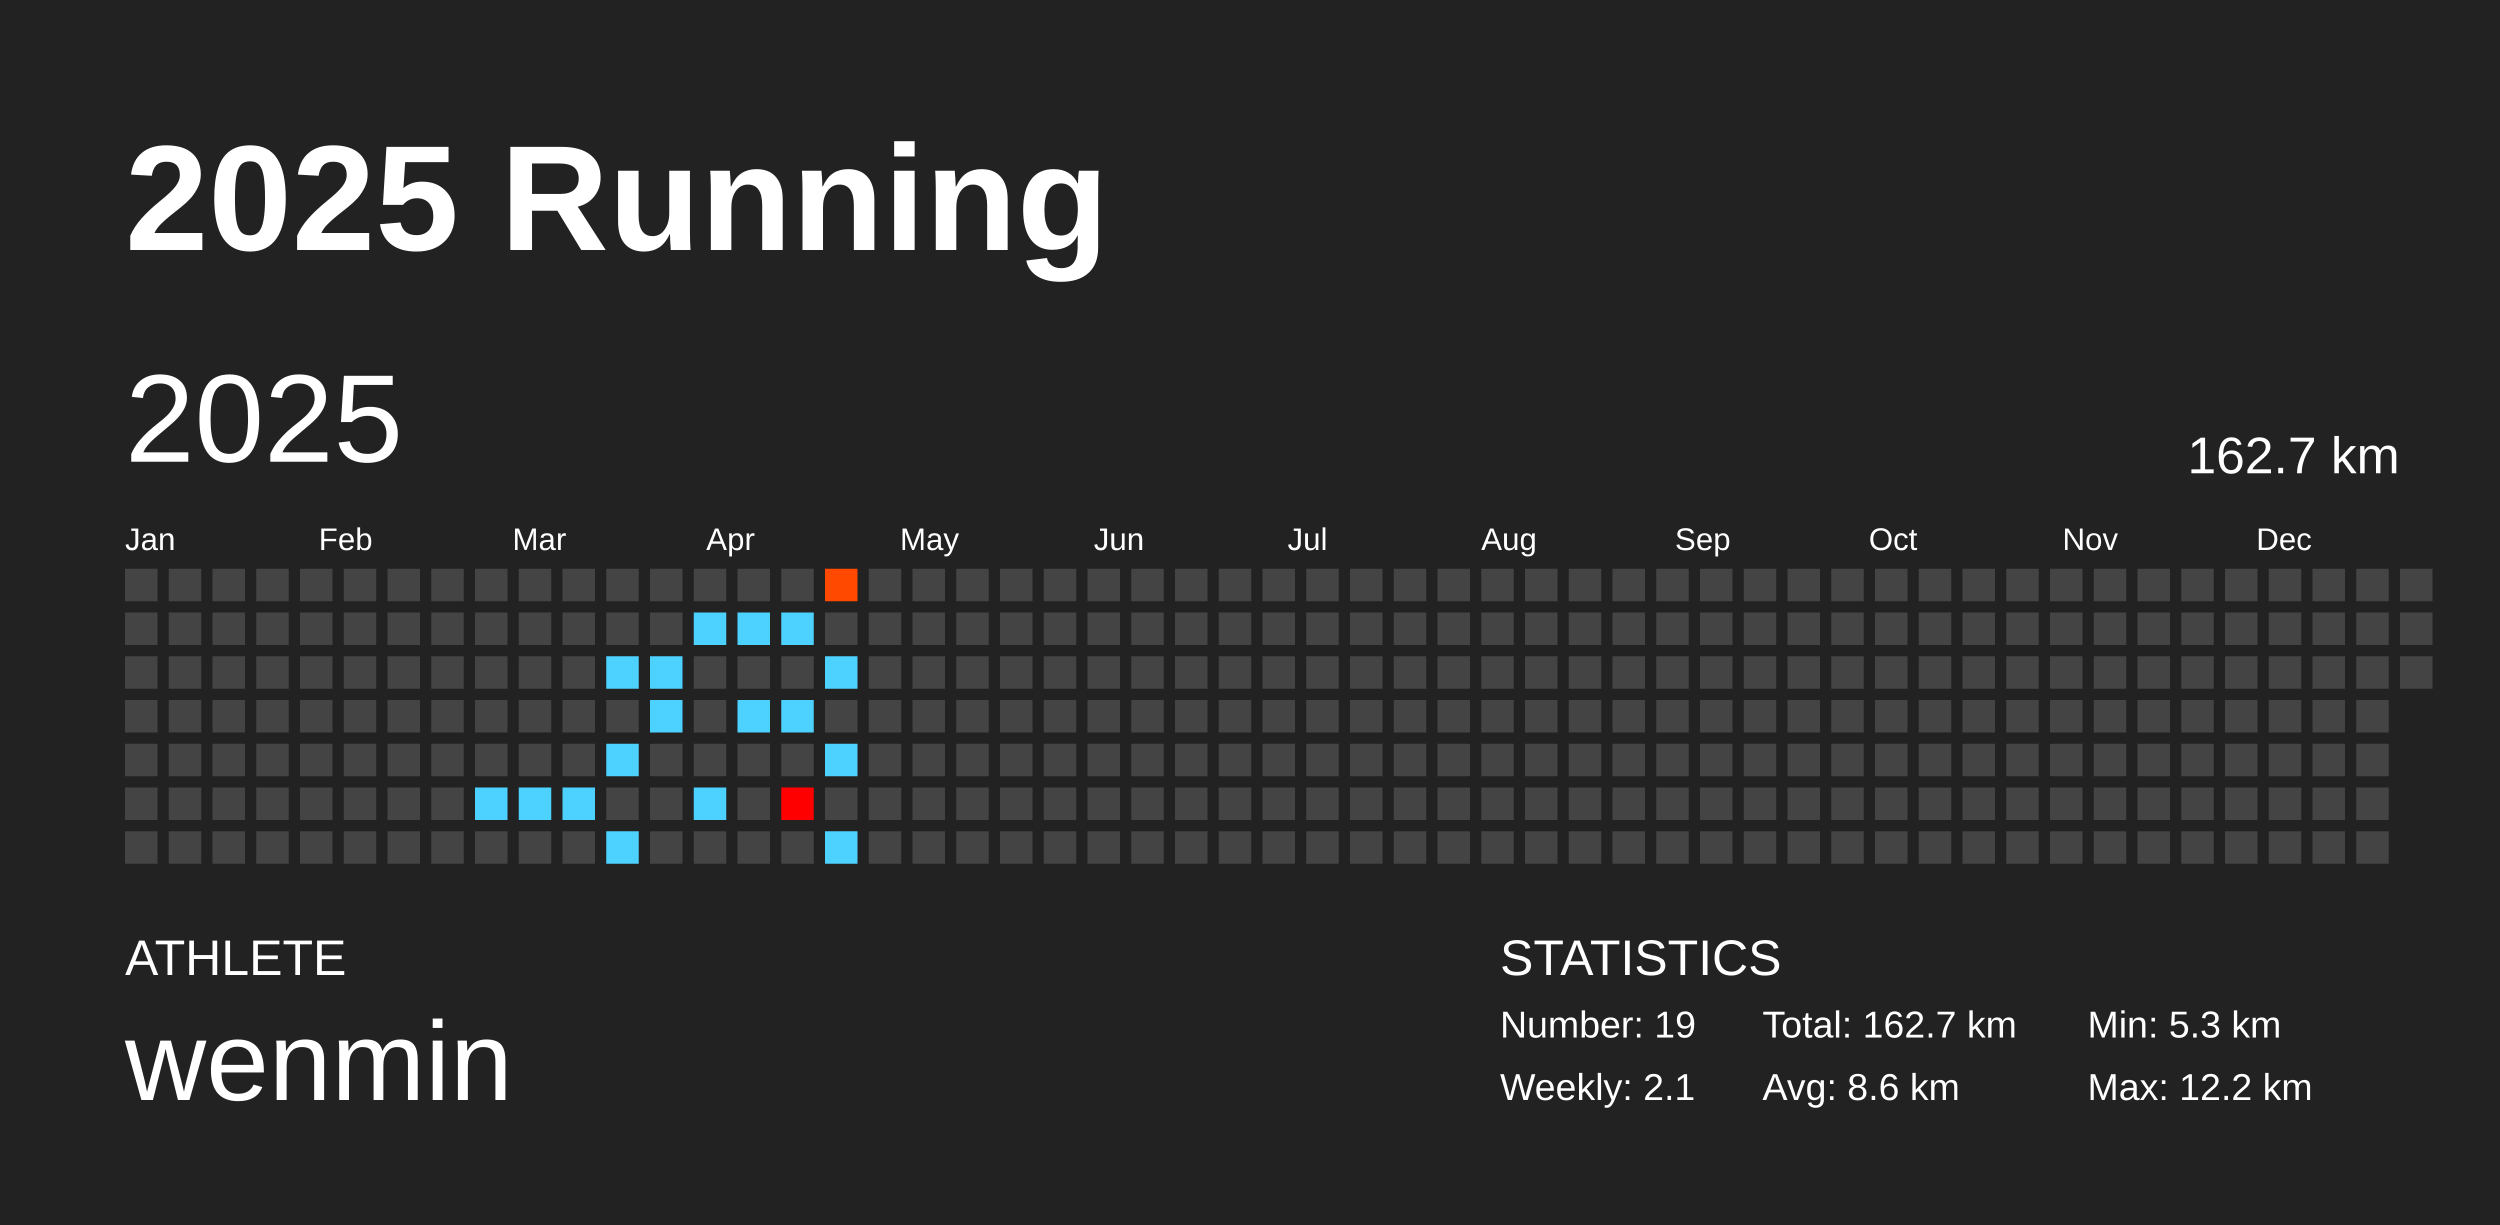
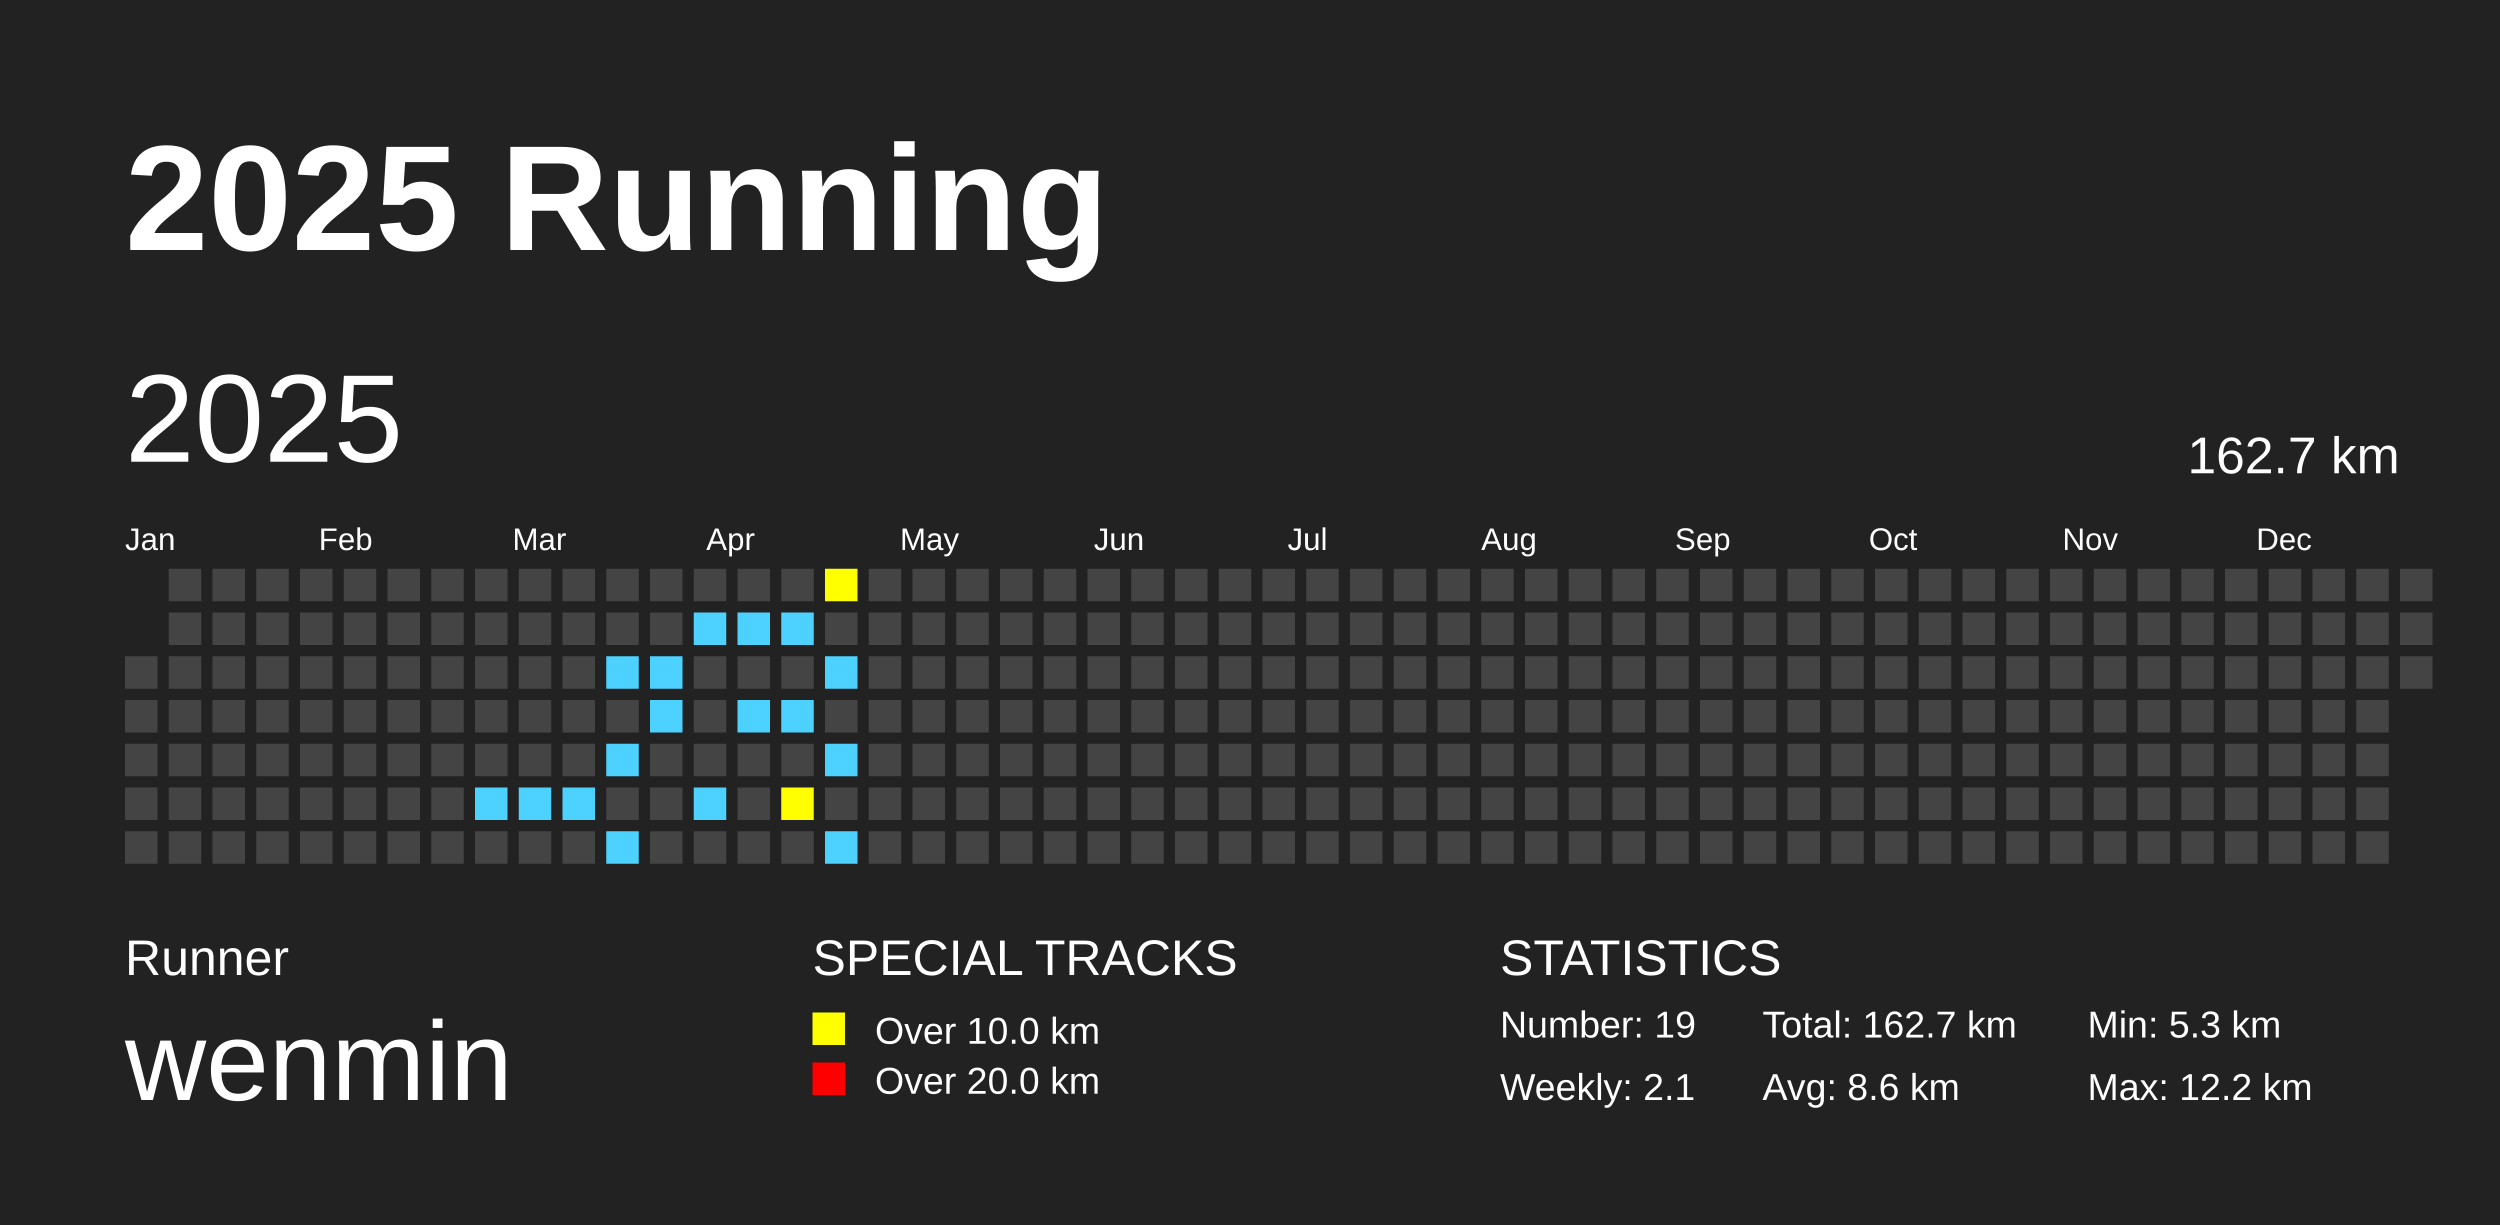
<svg xmlns="http://www.w3.org/2000/svg" baseProfile="full" height="98mm" version="1.1" viewBox="0,0,200,98" width="200mm">
  <defs />
  <rect fill="#222222" height="98" width="200" x="0" y="0" />
  <text fill="#FFFFFF" style="font-size:12px; font-family:Arial; font-weight:bold;" x="10" y="20">2025 Running</text>
-   <text fill="#FFFFFF" style="font-size:4px; font-family:Arial" x="10" y="78">ATHLETE</text>
+   <text fill="#FFFFFF" style="font-size:4px; font-family:Arial" x="10" y="78">Runner</text>
  <text fill="#FFFFFF" style="font-size:9px; font-family:Arial" x="10" y="88">wenmin</text>
+   <text fill="#FFFFFF" style="font-size:4px; font-family:Arial" x="65" y="78">SPECIAL TRACKS</text>
+   <rect fill="yellow" height="2.6" width="2.6" x="65" y="81" />
+   <text fill="#FFFFFF" style="font-size:3px; font-family:Arial" x="70" y="83.5">Over 10.0 km</text>
+   <rect fill="red" height="2.6" width="2.6" x="65" y="85" />
+   <text fill="#FFFFFF" style="font-size:3px; font-family:Arial" x="70" y="87.5">Over 20.0 km</text>
  <text fill="#FFFFFF" style="font-size:4px; font-family:Arial" x="120" y="78">STATISTICS</text>
  <text fill="#FFFFFF" style="font-size:3px; font-family:Arial" x="120" y="83">Number: 19</text>
  <text fill="#FFFFFF" style="font-size:3px; font-family:Arial" x="120" y="88">Weekly: 2.1</text>
  <text fill="#FFFFFF" style="font-size:3px; font-family:Arial" x="141" y="83">Total: 162.7 km</text>
  <text fill="#FFFFFF" style="font-size:3px; font-family:Arial" x="141" y="88">Avg: 8.6 km</text>
  <text fill="#FFFFFF" style="font-size:3px; font-family:Arial" x="167" y="83">Min: 5.3 km</text>
  <text fill="#FFFFFF" style="font-size:3px; font-family:Arial" x="167" y="88">Max: 12.2 km</text>
  <text dominant-baseline="hanging" fill="#FFFFFF" style="font-size:10.0px; font-family:Arial;" x="10" y="30">2025</text>
  <text dominant-baseline="hanging" fill="#FFFFFF" style="font-size:4.125px; font-family:Arial;" x="175" y="35">162.7 km</text>
  <text fill="#FFFFFF" style="font-size:2.5px; font-family:Arial" x="10.0" y="44">Jan</text>
  <text fill="#FFFFFF" style="font-size:2.5px; font-family:Arial" x="25.5" y="44">Feb</text>
  <text fill="#FFFFFF" style="font-size:2.5px; font-family:Arial" x="41.0" y="44">Mar</text>
  <text fill="#FFFFFF" style="font-size:2.5px; font-family:Arial" x="56.5" y="44">Apr</text>
  <text fill="#FFFFFF" style="font-size:2.5px; font-family:Arial" x="72.0" y="44">May</text>
  <text fill="#FFFFFF" style="font-size:2.5px; font-family:Arial" x="87.5" y="44">Jun</text>
  <text fill="#FFFFFF" style="font-size:2.5px; font-family:Arial" x="103.0" y="44">Jul</text>
  <text fill="#FFFFFF" style="font-size:2.5px; font-family:Arial" x="118.5" y="44">Aug</text>
  <text fill="#FFFFFF" style="font-size:2.5px; font-family:Arial" x="134.0" y="44">Sep</text>
  <text fill="#FFFFFF" style="font-size:2.5px; font-family:Arial" x="149.5" y="44">Oct</text>
  <text fill="#FFFFFF" style="font-size:2.5px; font-family:Arial" x="165.0" y="44">Nov</text>
  <text fill="#FFFFFF" style="font-size:2.5px; font-family:Arial" x="180.5" y="44">Dec</text>
-   <rect fill="#444444" height="2.6" width="2.6" x="10.0" y="45.5" />
-   <rect fill="#444444" height="2.6" width="2.6" x="10.0" y="49.0" />
  <rect fill="#444444" height="2.6" width="2.6" x="10.0" y="52.5" />
  <rect fill="#444444" height="2.6" width="2.6" x="10.0" y="56.0" />
  <rect fill="#444444" height="2.6" width="2.6" x="10.0" y="59.5" />
  <rect fill="#444444" height="2.6" width="2.6" x="10.0" y="63.0" />
  <rect fill="#444444" height="2.6" width="2.6" x="10.0" y="66.5" />
  <rect fill="#444444" height="2.6" width="2.6" x="13.5" y="45.5" />
  <rect fill="#444444" height="2.6" width="2.6" x="13.5" y="49.0" />
  <rect fill="#444444" height="2.6" width="2.6" x="13.5" y="52.5" />
  <rect fill="#444444" height="2.6" width="2.6" x="13.5" y="56.0" />
  <rect fill="#444444" height="2.6" width="2.6" x="13.5" y="59.5" />
  <rect fill="#444444" height="2.6" width="2.6" x="13.5" y="63.0" />
  <rect fill="#444444" height="2.6" width="2.6" x="13.5" y="66.5" />
  <rect fill="#444444" height="2.6" width="2.6" x="17.0" y="45.5" />
  <rect fill="#444444" height="2.6" width="2.6" x="17.0" y="49.0" />
  <rect fill="#444444" height="2.6" width="2.6" x="17.0" y="52.5" />
  <rect fill="#444444" height="2.6" width="2.6" x="17.0" y="56.0" />
  <rect fill="#444444" height="2.6" width="2.6" x="17.0" y="59.5" />
  <rect fill="#444444" height="2.6" width="2.6" x="17.0" y="63.0" />
  <rect fill="#444444" height="2.6" width="2.6" x="17.0" y="66.5" />
  <rect fill="#444444" height="2.6" width="2.6" x="20.5" y="45.5" />
  <rect fill="#444444" height="2.6" width="2.6" x="20.5" y="49.0" />
  <rect fill="#444444" height="2.6" width="2.6" x="20.5" y="52.5" />
  <rect fill="#444444" height="2.6" width="2.6" x="20.5" y="56.0" />
  <rect fill="#444444" height="2.6" width="2.6" x="20.5" y="59.5" />
  <rect fill="#444444" height="2.6" width="2.6" x="20.5" y="63.0" />
  <rect fill="#444444" height="2.6" width="2.6" x="20.5" y="66.5" />
  <rect fill="#444444" height="2.6" width="2.6" x="24.0" y="45.5" />
  <rect fill="#444444" height="2.6" width="2.6" x="24.0" y="49.0" />
  <rect fill="#444444" height="2.6" width="2.6" x="24.0" y="52.5" />
  <rect fill="#444444" height="2.6" width="2.6" x="24.0" y="56.0" />
  <rect fill="#444444" height="2.6" width="2.6" x="24.0" y="59.5" />
  <rect fill="#444444" height="2.6" width="2.6" x="24.0" y="63.0" />
  <rect fill="#444444" height="2.6" width="2.6" x="24.0" y="66.5" />
  <rect fill="#444444" height="2.6" width="2.6" x="27.5" y="45.5" />
  <rect fill="#444444" height="2.6" width="2.6" x="27.5" y="49.0" />
  <rect fill="#444444" height="2.6" width="2.6" x="27.5" y="52.5" />
  <rect fill="#444444" height="2.6" width="2.6" x="27.5" y="56.0" />
  <rect fill="#444444" height="2.6" width="2.6" x="27.5" y="59.5" />
  <rect fill="#444444" height="2.6" width="2.6" x="27.5" y="63.0" />
  <rect fill="#444444" height="2.6" width="2.6" x="27.5" y="66.5" />
  <rect fill="#444444" height="2.6" width="2.6" x="31.0" y="45.5" />
  <rect fill="#444444" height="2.6" width="2.6" x="31.0" y="49.0" />
  <rect fill="#444444" height="2.6" width="2.6" x="31.0" y="52.5" />
  <rect fill="#444444" height="2.6" width="2.6" x="31.0" y="56.0" />
  <rect fill="#444444" height="2.6" width="2.6" x="31.0" y="59.5" />
  <rect fill="#444444" height="2.6" width="2.6" x="31.0" y="63.0" />
  <rect fill="#444444" height="2.6" width="2.6" x="31.0" y="66.5" />
  <rect fill="#444444" height="2.6" width="2.6" x="34.5" y="45.5" />
  <rect fill="#444444" height="2.6" width="2.6" x="34.5" y="49.0" />
  <rect fill="#444444" height="2.6" width="2.6" x="34.5" y="52.5" />
  <rect fill="#444444" height="2.6" width="2.6" x="34.5" y="56.0" />
  <rect fill="#444444" height="2.6" width="2.6" x="34.5" y="59.5" />
  <rect fill="#444444" height="2.6" width="2.6" x="34.5" y="63.0" />
  <rect fill="#444444" height="2.6" width="2.6" x="34.5" y="66.5" />
  <rect fill="#444444" height="2.6" width="2.6" x="38.0" y="45.5" />
  <rect fill="#444444" height="2.6" width="2.6" x="38.0" y="49.0" />
  <rect fill="#444444" height="2.6" width="2.6" x="38.0" y="52.5" />
  <rect fill="#444444" height="2.6" width="2.6" x="38.0" y="56.0" />
  <rect fill="#444444" height="2.6" width="2.6" x="38.0" y="59.5" />
-   <rect fill="#4dd2ff" height="2.6" width="2.6" x="38.0" y="63.0" />
+   <rect fill="#4DD2FF" height="2.6" width="2.6" x="38.0" y="63.0" />
  <rect fill="#444444" height="2.6" width="2.6" x="38.0" y="66.5" />
  <rect fill="#444444" height="2.6" width="2.6" x="41.5" y="45.5" />
  <rect fill="#444444" height="2.6" width="2.6" x="41.5" y="49.0" />
  <rect fill="#444444" height="2.6" width="2.6" x="41.5" y="52.5" />
  <rect fill="#444444" height="2.6" width="2.6" x="41.5" y="56.0" />
  <rect fill="#444444" height="2.6" width="2.6" x="41.5" y="59.5" />
-   <rect fill="#4dd2ff" height="2.6" width="2.6" x="41.5" y="63.0" />
+   <rect fill="#4DD2FF" height="2.6" width="2.6" x="41.5" y="63.0" />
  <rect fill="#444444" height="2.6" width="2.6" x="41.5" y="66.5" />
  <rect fill="#444444" height="2.6" width="2.6" x="45.0" y="45.5" />
  <rect fill="#444444" height="2.6" width="2.6" x="45.0" y="49.0" />
  <rect fill="#444444" height="2.6" width="2.6" x="45.0" y="52.5" />
  <rect fill="#444444" height="2.6" width="2.6" x="45.0" y="56.0" />
  <rect fill="#444444" height="2.6" width="2.6" x="45.0" y="59.5" />
-   <rect fill="#4dd2ff" height="2.6" width="2.6" x="45.0" y="63.0" />
+   <rect fill="#4DD2FF" height="2.6" width="2.6" x="45.0" y="63.0" />
  <rect fill="#444444" height="2.6" width="2.6" x="45.0" y="66.5" />
  <rect fill="#444444" height="2.6" width="2.6" x="48.5" y="45.5" />
  <rect fill="#444444" height="2.6" width="2.6" x="48.5" y="49.0" />
-   <rect fill="#4dd2ff" height="2.6" width="2.6" x="48.5" y="52.5" />
+   <rect fill="#4DD2FF" height="2.6" width="2.6" x="48.5" y="52.5" />
  <rect fill="#444444" height="2.6" width="2.6" x="48.5" y="56.0" />
-   <rect fill="#4dd2ff" height="2.6" width="2.6" x="48.5" y="59.5" />
+   <rect fill="#4DD2FF" height="2.6" width="2.6" x="48.5" y="59.5" />
  <rect fill="#444444" height="2.6" width="2.6" x="48.5" y="63.0" />
-   <rect fill="#4dd2ff" height="2.6" width="2.6" x="48.5" y="66.5" />
+   <rect fill="#4DD2FF" height="2.6" width="2.6" x="48.5" y="66.5" />
  <rect fill="#444444" height="2.6" width="2.6" x="52.0" y="45.5" />
  <rect fill="#444444" height="2.6" width="2.6" x="52.0" y="49.0" />
-   <rect fill="#4dd2ff" height="2.6" width="2.6" x="52.0" y="52.5" />
-   <rect fill="#4dd2ff" height="2.6" width="2.6" x="52.0" y="56.0" />
+   <rect fill="#4DD2FF" height="2.6" width="2.6" x="52.0" y="52.5" />
+   <rect fill="#4DD2FF" height="2.6" width="2.6" x="52.0" y="56.0" />
  <rect fill="#444444" height="2.6" width="2.6" x="52.0" y="59.5" />
  <rect fill="#444444" height="2.6" width="2.6" x="52.0" y="63.0" />
  <rect fill="#444444" height="2.6" width="2.6" x="52.0" y="66.5" />
  <rect fill="#444444" height="2.6" width="2.6" x="55.5" y="45.5" />
-   <rect fill="#4dd2ff" height="2.6" width="2.6" x="55.5" y="49.0" />
+   <rect fill="#4DD2FF" height="2.6" width="2.6" x="55.5" y="49.0" />
  <rect fill="#444444" height="2.6" width="2.6" x="55.5" y="52.5" />
  <rect fill="#444444" height="2.6" width="2.6" x="55.5" y="56.0" />
  <rect fill="#444444" height="2.6" width="2.6" x="55.5" y="59.5" />
-   <rect fill="#4dd2ff" height="2.6" width="2.6" x="55.5" y="63.0" />
+   <rect fill="#4DD2FF" height="2.6" width="2.6" x="55.5" y="63.0" />
  <rect fill="#444444" height="2.6" width="2.6" x="55.5" y="66.5" />
  <rect fill="#444444" height="2.6" width="2.6" x="59.0" y="45.5" />
-   <rect fill="#4dd2ff" height="2.6" width="2.6" x="59.0" y="49.0" />
+   <rect fill="#4DD2FF" height="2.6" width="2.6" x="59.0" y="49.0" />
  <rect fill="#444444" height="2.6" width="2.6" x="59.0" y="52.5" />
-   <rect fill="#4dd2ff" height="2.6" width="2.6" x="59.0" y="56.0" />
+   <rect fill="#4DD2FF" height="2.6" width="2.6" x="59.0" y="56.0" />
  <rect fill="#444444" height="2.6" width="2.6" x="59.0" y="59.5" />
  <rect fill="#444444" height="2.6" width="2.6" x="59.0" y="63.0" />
  <rect fill="#444444" height="2.6" width="2.6" x="59.0" y="66.5" />
  <rect fill="#444444" height="2.6" width="2.6" x="62.5" y="45.5" />
-   <rect fill="#4dd2ff" height="2.6" width="2.6" x="62.5" y="49.0" />
+   <rect fill="#4DD2FF" height="2.6" width="2.6" x="62.5" y="49.0" />
  <rect fill="#444444" height="2.6" width="2.6" x="62.5" y="52.5" />
-   <rect fill="#4dd2ff" height="2.6" width="2.6" x="62.5" y="56.0" />
+   <rect fill="#4DD2FF" height="2.6" width="2.6" x="62.5" y="56.0" />
  <rect fill="#444444" height="2.6" width="2.6" x="62.5" y="59.5" />
-   <rect fill="#ff0000" height="2.6" width="2.6" x="62.5" y="63.0" />
+   <rect fill="yellow" height="2.6" width="2.6" x="62.5" y="63.0" />
  <rect fill="#444444" height="2.6" width="2.6" x="62.5" y="66.5" />
-   <rect fill="#ff4800" height="2.6" width="2.6" x="66.0" y="45.5" />
+   <rect fill="yellow" height="2.6" width="2.6" x="66.0" y="45.5" />
  <rect fill="#444444" height="2.6" width="2.6" x="66.0" y="49.0" />
-   <rect fill="#4dd2ff" height="2.6" width="2.6" x="66.0" y="52.5" />
+   <rect fill="#4DD2FF" height="2.6" width="2.6" x="66.0" y="52.5" />
  <rect fill="#444444" height="2.6" width="2.6" x="66.0" y="56.0" />
-   <rect fill="#4dd2ff" height="2.6" width="2.6" x="66.0" y="59.5" />
+   <rect fill="#4DD2FF" height="2.6" width="2.6" x="66.0" y="59.5" />
  <rect fill="#444444" height="2.6" width="2.6" x="66.0" y="63.0" />
-   <rect fill="#4dd2ff" height="2.6" width="2.6" x="66.0" y="66.5" />
+   <rect fill="#4DD2FF" height="2.6" width="2.6" x="66.0" y="66.5" />
  <rect fill="#444444" height="2.6" width="2.6" x="69.5" y="45.5" />
  <rect fill="#444444" height="2.6" width="2.6" x="69.5" y="49.0" />
  <rect fill="#444444" height="2.6" width="2.6" x="69.5" y="52.5" />
  <rect fill="#444444" height="2.6" width="2.6" x="69.5" y="56.0" />
  <rect fill="#444444" height="2.6" width="2.6" x="69.5" y="59.5" />
  <rect fill="#444444" height="2.6" width="2.6" x="69.5" y="63.0" />
  <rect fill="#444444" height="2.6" width="2.6" x="69.5" y="66.5" />
  <rect fill="#444444" height="2.6" width="2.6" x="73.0" y="45.5" />
  <rect fill="#444444" height="2.6" width="2.6" x="73.0" y="49.0" />
  <rect fill="#444444" height="2.6" width="2.6" x="73.0" y="52.5" />
  <rect fill="#444444" height="2.6" width="2.6" x="73.0" y="56.0" />
  <rect fill="#444444" height="2.6" width="2.6" x="73.0" y="59.5" />
  <rect fill="#444444" height="2.6" width="2.6" x="73.0" y="63.0" />
  <rect fill="#444444" height="2.6" width="2.6" x="73.0" y="66.5" />
  <rect fill="#444444" height="2.6" width="2.6" x="76.5" y="45.5" />
  <rect fill="#444444" height="2.6" width="2.6" x="76.5" y="49.0" />
  <rect fill="#444444" height="2.6" width="2.6" x="76.5" y="52.5" />
  <rect fill="#444444" height="2.6" width="2.6" x="76.5" y="56.0" />
  <rect fill="#444444" height="2.6" width="2.6" x="76.5" y="59.5" />
  <rect fill="#444444" height="2.6" width="2.6" x="76.5" y="63.0" />
  <rect fill="#444444" height="2.6" width="2.6" x="76.5" y="66.5" />
  <rect fill="#444444" height="2.6" width="2.6" x="80.0" y="45.5" />
  <rect fill="#444444" height="2.6" width="2.6" x="80.0" y="49.0" />
  <rect fill="#444444" height="2.6" width="2.6" x="80.0" y="52.5" />
  <rect fill="#444444" height="2.6" width="2.6" x="80.0" y="56.0" />
  <rect fill="#444444" height="2.6" width="2.6" x="80.0" y="59.5" />
  <rect fill="#444444" height="2.6" width="2.6" x="80.0" y="63.0" />
  <rect fill="#444444" height="2.6" width="2.6" x="80.0" y="66.5" />
  <rect fill="#444444" height="2.6" width="2.6" x="83.5" y="45.5" />
  <rect fill="#444444" height="2.6" width="2.6" x="83.5" y="49.0" />
  <rect fill="#444444" height="2.6" width="2.6" x="83.5" y="52.5" />
  <rect fill="#444444" height="2.6" width="2.6" x="83.5" y="56.0" />
  <rect fill="#444444" height="2.6" width="2.6" x="83.5" y="59.5" />
  <rect fill="#444444" height="2.6" width="2.6" x="83.5" y="63.0" />
  <rect fill="#444444" height="2.6" width="2.6" x="83.5" y="66.5" />
  <rect fill="#444444" height="2.6" width="2.6" x="87.0" y="45.5" />
  <rect fill="#444444" height="2.6" width="2.6" x="87.0" y="49.0" />
  <rect fill="#444444" height="2.6" width="2.6" x="87.0" y="52.5" />
  <rect fill="#444444" height="2.6" width="2.6" x="87.0" y="56.0" />
  <rect fill="#444444" height="2.6" width="2.6" x="87.0" y="59.5" />
  <rect fill="#444444" height="2.6" width="2.6" x="87.0" y="63.0" />
  <rect fill="#444444" height="2.6" width="2.6" x="87.0" y="66.5" />
  <rect fill="#444444" height="2.6" width="2.6" x="90.5" y="45.5" />
  <rect fill="#444444" height="2.6" width="2.6" x="90.5" y="49.0" />
  <rect fill="#444444" height="2.6" width="2.6" x="90.5" y="52.5" />
  <rect fill="#444444" height="2.6" width="2.6" x="90.5" y="56.0" />
  <rect fill="#444444" height="2.6" width="2.6" x="90.5" y="59.5" />
  <rect fill="#444444" height="2.6" width="2.6" x="90.5" y="63.0" />
  <rect fill="#444444" height="2.6" width="2.6" x="90.5" y="66.5" />
  <rect fill="#444444" height="2.6" width="2.6" x="94.0" y="45.5" />
  <rect fill="#444444" height="2.6" width="2.6" x="94.0" y="49.0" />
  <rect fill="#444444" height="2.6" width="2.6" x="94.0" y="52.5" />
  <rect fill="#444444" height="2.6" width="2.6" x="94.0" y="56.0" />
  <rect fill="#444444" height="2.6" width="2.6" x="94.0" y="59.5" />
  <rect fill="#444444" height="2.6" width="2.6" x="94.0" y="63.0" />
  <rect fill="#444444" height="2.6" width="2.6" x="94.0" y="66.5" />
  <rect fill="#444444" height="2.6" width="2.6" x="97.5" y="45.5" />
  <rect fill="#444444" height="2.6" width="2.6" x="97.5" y="49.0" />
  <rect fill="#444444" height="2.6" width="2.6" x="97.5" y="52.5" />
  <rect fill="#444444" height="2.6" width="2.6" x="97.5" y="56.0" />
  <rect fill="#444444" height="2.6" width="2.6" x="97.5" y="59.5" />
  <rect fill="#444444" height="2.6" width="2.6" x="97.5" y="63.0" />
  <rect fill="#444444" height="2.6" width="2.6" x="97.5" y="66.5" />
  <rect fill="#444444" height="2.6" width="2.6" x="101.0" y="45.5" />
  <rect fill="#444444" height="2.6" width="2.6" x="101.0" y="49.0" />
  <rect fill="#444444" height="2.6" width="2.6" x="101.0" y="52.5" />
  <rect fill="#444444" height="2.6" width="2.6" x="101.0" y="56.0" />
  <rect fill="#444444" height="2.6" width="2.6" x="101.0" y="59.5" />
  <rect fill="#444444" height="2.6" width="2.6" x="101.0" y="63.0" />
  <rect fill="#444444" height="2.6" width="2.6" x="101.0" y="66.5" />
  <rect fill="#444444" height="2.6" width="2.6" x="104.5" y="45.5" />
  <rect fill="#444444" height="2.6" width="2.6" x="104.5" y="49.0" />
  <rect fill="#444444" height="2.6" width="2.6" x="104.5" y="52.5" />
  <rect fill="#444444" height="2.6" width="2.6" x="104.5" y="56.0" />
  <rect fill="#444444" height="2.6" width="2.6" x="104.5" y="59.5" />
  <rect fill="#444444" height="2.6" width="2.6" x="104.5" y="63.0" />
  <rect fill="#444444" height="2.6" width="2.6" x="104.5" y="66.5" />
  <rect fill="#444444" height="2.6" width="2.6" x="108.0" y="45.5" />
  <rect fill="#444444" height="2.6" width="2.6" x="108.0" y="49.0" />
  <rect fill="#444444" height="2.6" width="2.6" x="108.0" y="52.5" />
  <rect fill="#444444" height="2.6" width="2.6" x="108.0" y="56.0" />
  <rect fill="#444444" height="2.6" width="2.6" x="108.0" y="59.5" />
  <rect fill="#444444" height="2.6" width="2.6" x="108.0" y="63.0" />
  <rect fill="#444444" height="2.6" width="2.6" x="108.0" y="66.5" />
  <rect fill="#444444" height="2.6" width="2.6" x="111.5" y="45.5" />
  <rect fill="#444444" height="2.6" width="2.6" x="111.5" y="49.0" />
  <rect fill="#444444" height="2.6" width="2.6" x="111.5" y="52.5" />
  <rect fill="#444444" height="2.6" width="2.6" x="111.5" y="56.0" />
  <rect fill="#444444" height="2.6" width="2.6" x="111.5" y="59.5" />
  <rect fill="#444444" height="2.6" width="2.6" x="111.5" y="63.0" />
  <rect fill="#444444" height="2.6" width="2.6" x="111.5" y="66.5" />
  <rect fill="#444444" height="2.6" width="2.6" x="115.0" y="45.5" />
  <rect fill="#444444" height="2.6" width="2.6" x="115.0" y="49.0" />
  <rect fill="#444444" height="2.6" width="2.6" x="115.0" y="52.5" />
  <rect fill="#444444" height="2.6" width="2.6" x="115.0" y="56.0" />
  <rect fill="#444444" height="2.6" width="2.6" x="115.0" y="59.5" />
  <rect fill="#444444" height="2.6" width="2.6" x="115.0" y="63.0" />
  <rect fill="#444444" height="2.6" width="2.6" x="115.0" y="66.5" />
  <rect fill="#444444" height="2.6" width="2.6" x="118.5" y="45.5" />
  <rect fill="#444444" height="2.6" width="2.6" x="118.5" y="49.0" />
  <rect fill="#444444" height="2.6" width="2.6" x="118.5" y="52.5" />
  <rect fill="#444444" height="2.6" width="2.6" x="118.5" y="56.0" />
  <rect fill="#444444" height="2.6" width="2.6" x="118.5" y="59.5" />
  <rect fill="#444444" height="2.6" width="2.6" x="118.5" y="63.0" />
  <rect fill="#444444" height="2.6" width="2.6" x="118.5" y="66.5" />
  <rect fill="#444444" height="2.6" width="2.6" x="122.0" y="45.5" />
  <rect fill="#444444" height="2.6" width="2.6" x="122.0" y="49.0" />
  <rect fill="#444444" height="2.6" width="2.6" x="122.0" y="52.5" />
  <rect fill="#444444" height="2.6" width="2.6" x="122.0" y="56.0" />
  <rect fill="#444444" height="2.6" width="2.6" x="122.0" y="59.5" />
  <rect fill="#444444" height="2.6" width="2.6" x="122.0" y="63.0" />
  <rect fill="#444444" height="2.6" width="2.6" x="122.0" y="66.5" />
  <rect fill="#444444" height="2.6" width="2.6" x="125.5" y="45.5" />
  <rect fill="#444444" height="2.6" width="2.6" x="125.5" y="49.0" />
  <rect fill="#444444" height="2.6" width="2.6" x="125.5" y="52.5" />
  <rect fill="#444444" height="2.6" width="2.6" x="125.5" y="56.0" />
  <rect fill="#444444" height="2.6" width="2.6" x="125.5" y="59.5" />
  <rect fill="#444444" height="2.6" width="2.6" x="125.5" y="63.0" />
  <rect fill="#444444" height="2.6" width="2.6" x="125.5" y="66.5" />
  <rect fill="#444444" height="2.6" width="2.6" x="129.0" y="45.5" />
  <rect fill="#444444" height="2.6" width="2.6" x="129.0" y="49.0" />
  <rect fill="#444444" height="2.6" width="2.6" x="129.0" y="52.5" />
  <rect fill="#444444" height="2.6" width="2.6" x="129.0" y="56.0" />
  <rect fill="#444444" height="2.6" width="2.6" x="129.0" y="59.5" />
  <rect fill="#444444" height="2.6" width="2.6" x="129.0" y="63.0" />
  <rect fill="#444444" height="2.6" width="2.6" x="129.0" y="66.5" />
  <rect fill="#444444" height="2.6" width="2.6" x="132.5" y="45.5" />
  <rect fill="#444444" height="2.6" width="2.6" x="132.5" y="49.0" />
  <rect fill="#444444" height="2.6" width="2.6" x="132.5" y="52.5" />
  <rect fill="#444444" height="2.6" width="2.6" x="132.5" y="56.0" />
  <rect fill="#444444" height="2.6" width="2.6" x="132.5" y="59.5" />
  <rect fill="#444444" height="2.6" width="2.6" x="132.5" y="63.0" />
  <rect fill="#444444" height="2.6" width="2.6" x="132.5" y="66.5" />
  <rect fill="#444444" height="2.6" width="2.6" x="136.0" y="45.5" />
  <rect fill="#444444" height="2.6" width="2.6" x="136.0" y="49.0" />
  <rect fill="#444444" height="2.6" width="2.6" x="136.0" y="52.5" />
  <rect fill="#444444" height="2.6" width="2.6" x="136.0" y="56.0" />
  <rect fill="#444444" height="2.6" width="2.6" x="136.0" y="59.5" />
  <rect fill="#444444" height="2.6" width="2.6" x="136.0" y="63.0" />
  <rect fill="#444444" height="2.6" width="2.6" x="136.0" y="66.5" />
  <rect fill="#444444" height="2.6" width="2.6" x="139.5" y="45.5" />
  <rect fill="#444444" height="2.6" width="2.6" x="139.5" y="49.0" />
  <rect fill="#444444" height="2.6" width="2.6" x="139.5" y="52.5" />
  <rect fill="#444444" height="2.6" width="2.6" x="139.5" y="56.0" />
  <rect fill="#444444" height="2.6" width="2.6" x="139.5" y="59.5" />
  <rect fill="#444444" height="2.6" width="2.6" x="139.5" y="63.0" />
  <rect fill="#444444" height="2.6" width="2.6" x="139.5" y="66.5" />
  <rect fill="#444444" height="2.6" width="2.6" x="143.0" y="45.5" />
  <rect fill="#444444" height="2.6" width="2.6" x="143.0" y="49.0" />
  <rect fill="#444444" height="2.6" width="2.6" x="143.0" y="52.5" />
  <rect fill="#444444" height="2.6" width="2.6" x="143.0" y="56.0" />
  <rect fill="#444444" height="2.6" width="2.6" x="143.0" y="59.5" />
  <rect fill="#444444" height="2.6" width="2.6" x="143.0" y="63.0" />
  <rect fill="#444444" height="2.6" width="2.6" x="143.0" y="66.5" />
  <rect fill="#444444" height="2.6" width="2.6" x="146.5" y="45.5" />
  <rect fill="#444444" height="2.6" width="2.6" x="146.5" y="49.0" />
  <rect fill="#444444" height="2.6" width="2.6" x="146.5" y="52.5" />
  <rect fill="#444444" height="2.6" width="2.6" x="146.5" y="56.0" />
  <rect fill="#444444" height="2.6" width="2.6" x="146.5" y="59.5" />
  <rect fill="#444444" height="2.6" width="2.6" x="146.5" y="63.0" />
  <rect fill="#444444" height="2.6" width="2.6" x="146.5" y="66.5" />
  <rect fill="#444444" height="2.6" width="2.6" x="150.0" y="45.5" />
  <rect fill="#444444" height="2.6" width="2.6" x="150.0" y="49.0" />
  <rect fill="#444444" height="2.6" width="2.6" x="150.0" y="52.5" />
  <rect fill="#444444" height="2.6" width="2.6" x="150.0" y="56.0" />
  <rect fill="#444444" height="2.6" width="2.6" x="150.0" y="59.5" />
  <rect fill="#444444" height="2.6" width="2.6" x="150.0" y="63.0" />
  <rect fill="#444444" height="2.6" width="2.6" x="150.0" y="66.5" />
  <rect fill="#444444" height="2.6" width="2.6" x="153.5" y="45.5" />
  <rect fill="#444444" height="2.6" width="2.6" x="153.5" y="49.0" />
  <rect fill="#444444" height="2.6" width="2.6" x="153.5" y="52.5" />
  <rect fill="#444444" height="2.6" width="2.6" x="153.5" y="56.0" />
  <rect fill="#444444" height="2.6" width="2.6" x="153.5" y="59.5" />
  <rect fill="#444444" height="2.6" width="2.6" x="153.5" y="63.0" />
  <rect fill="#444444" height="2.6" width="2.6" x="153.5" y="66.5" />
  <rect fill="#444444" height="2.6" width="2.6" x="157.0" y="45.5" />
  <rect fill="#444444" height="2.6" width="2.6" x="157.0" y="49.0" />
  <rect fill="#444444" height="2.6" width="2.6" x="157.0" y="52.5" />
  <rect fill="#444444" height="2.6" width="2.6" x="157.0" y="56.0" />
  <rect fill="#444444" height="2.6" width="2.6" x="157.0" y="59.5" />
  <rect fill="#444444" height="2.6" width="2.6" x="157.0" y="63.0" />
  <rect fill="#444444" height="2.6" width="2.6" x="157.0" y="66.5" />
  <rect fill="#444444" height="2.6" width="2.6" x="160.5" y="45.5" />
  <rect fill="#444444" height="2.6" width="2.6" x="160.5" y="49.0" />
  <rect fill="#444444" height="2.6" width="2.6" x="160.5" y="52.5" />
  <rect fill="#444444" height="2.6" width="2.6" x="160.5" y="56.0" />
  <rect fill="#444444" height="2.6" width="2.6" x="160.5" y="59.5" />
  <rect fill="#444444" height="2.6" width="2.6" x="160.5" y="63.0" />
  <rect fill="#444444" height="2.6" width="2.6" x="160.5" y="66.5" />
  <rect fill="#444444" height="2.6" width="2.6" x="164.0" y="45.5" />
  <rect fill="#444444" height="2.6" width="2.6" x="164.0" y="49.0" />
  <rect fill="#444444" height="2.6" width="2.6" x="164.0" y="52.5" />
  <rect fill="#444444" height="2.6" width="2.6" x="164.0" y="56.0" />
  <rect fill="#444444" height="2.6" width="2.6" x="164.0" y="59.5" />
  <rect fill="#444444" height="2.6" width="2.6" x="164.0" y="63.0" />
  <rect fill="#444444" height="2.6" width="2.6" x="164.0" y="66.5" />
  <rect fill="#444444" height="2.6" width="2.6" x="167.5" y="45.5" />
  <rect fill="#444444" height="2.6" width="2.6" x="167.5" y="49.0" />
  <rect fill="#444444" height="2.6" width="2.6" x="167.5" y="52.5" />
  <rect fill="#444444" height="2.6" width="2.6" x="167.5" y="56.0" />
  <rect fill="#444444" height="2.6" width="2.6" x="167.5" y="59.5" />
  <rect fill="#444444" height="2.6" width="2.6" x="167.5" y="63.0" />
  <rect fill="#444444" height="2.6" width="2.6" x="167.5" y="66.5" />
  <rect fill="#444444" height="2.6" width="2.6" x="171.0" y="45.5" />
  <rect fill="#444444" height="2.6" width="2.6" x="171.0" y="49.0" />
  <rect fill="#444444" height="2.6" width="2.6" x="171.0" y="52.5" />
  <rect fill="#444444" height="2.6" width="2.6" x="171.0" y="56.0" />
  <rect fill="#444444" height="2.6" width="2.6" x="171.0" y="59.5" />
  <rect fill="#444444" height="2.6" width="2.6" x="171.0" y="63.0" />
  <rect fill="#444444" height="2.6" width="2.6" x="171.0" y="66.5" />
  <rect fill="#444444" height="2.6" width="2.6" x="174.5" y="45.5" />
  <rect fill="#444444" height="2.6" width="2.6" x="174.5" y="49.0" />
  <rect fill="#444444" height="2.6" width="2.6" x="174.5" y="52.5" />
  <rect fill="#444444" height="2.6" width="2.6" x="174.5" y="56.0" />
  <rect fill="#444444" height="2.6" width="2.6" x="174.5" y="59.5" />
  <rect fill="#444444" height="2.6" width="2.6" x="174.5" y="63.0" />
  <rect fill="#444444" height="2.6" width="2.6" x="174.5" y="66.5" />
  <rect fill="#444444" height="2.6" width="2.6" x="178.0" y="45.5" />
  <rect fill="#444444" height="2.6" width="2.6" x="178.0" y="49.0" />
  <rect fill="#444444" height="2.6" width="2.6" x="178.0" y="52.5" />
  <rect fill="#444444" height="2.6" width="2.6" x="178.0" y="56.0" />
  <rect fill="#444444" height="2.6" width="2.6" x="178.0" y="59.5" />
  <rect fill="#444444" height="2.6" width="2.6" x="178.0" y="63.0" />
  <rect fill="#444444" height="2.6" width="2.6" x="178.0" y="66.5" />
  <rect fill="#444444" height="2.6" width="2.6" x="181.5" y="45.5" />
  <rect fill="#444444" height="2.6" width="2.6" x="181.5" y="49.0" />
  <rect fill="#444444" height="2.6" width="2.6" x="181.5" y="52.5" />
  <rect fill="#444444" height="2.6" width="2.6" x="181.5" y="56.0" />
  <rect fill="#444444" height="2.6" width="2.6" x="181.5" y="59.5" />
  <rect fill="#444444" height="2.6" width="2.6" x="181.5" y="63.0" />
  <rect fill="#444444" height="2.6" width="2.6" x="181.5" y="66.5" />
  <rect fill="#444444" height="2.6" width="2.6" x="185.0" y="45.5" />
  <rect fill="#444444" height="2.6" width="2.6" x="185.0" y="49.0" />
  <rect fill="#444444" height="2.6" width="2.6" x="185.0" y="52.5" />
  <rect fill="#444444" height="2.6" width="2.6" x="185.0" y="56.0" />
  <rect fill="#444444" height="2.6" width="2.6" x="185.0" y="59.5" />
  <rect fill="#444444" height="2.6" width="2.6" x="185.0" y="63.0" />
  <rect fill="#444444" height="2.6" width="2.6" x="185.0" y="66.5" />
  <rect fill="#444444" height="2.6" width="2.6" x="188.5" y="45.5" />
  <rect fill="#444444" height="2.6" width="2.6" x="188.5" y="49.0" />
  <rect fill="#444444" height="2.6" width="2.6" x="188.5" y="52.5" />
  <rect fill="#444444" height="2.6" width="2.6" x="188.5" y="56.0" />
  <rect fill="#444444" height="2.6" width="2.6" x="188.5" y="59.5" />
  <rect fill="#444444" height="2.6" width="2.6" x="188.5" y="63.0" />
  <rect fill="#444444" height="2.6" width="2.6" x="188.5" y="66.5" />
  <rect fill="#444444" height="2.6" width="2.6" x="192.0" y="45.5" />
  <rect fill="#444444" height="2.6" width="2.6" x="192.0" y="49.0" />
  <rect fill="#444444" height="2.6" width="2.6" x="192.0" y="52.5" />
</svg>
